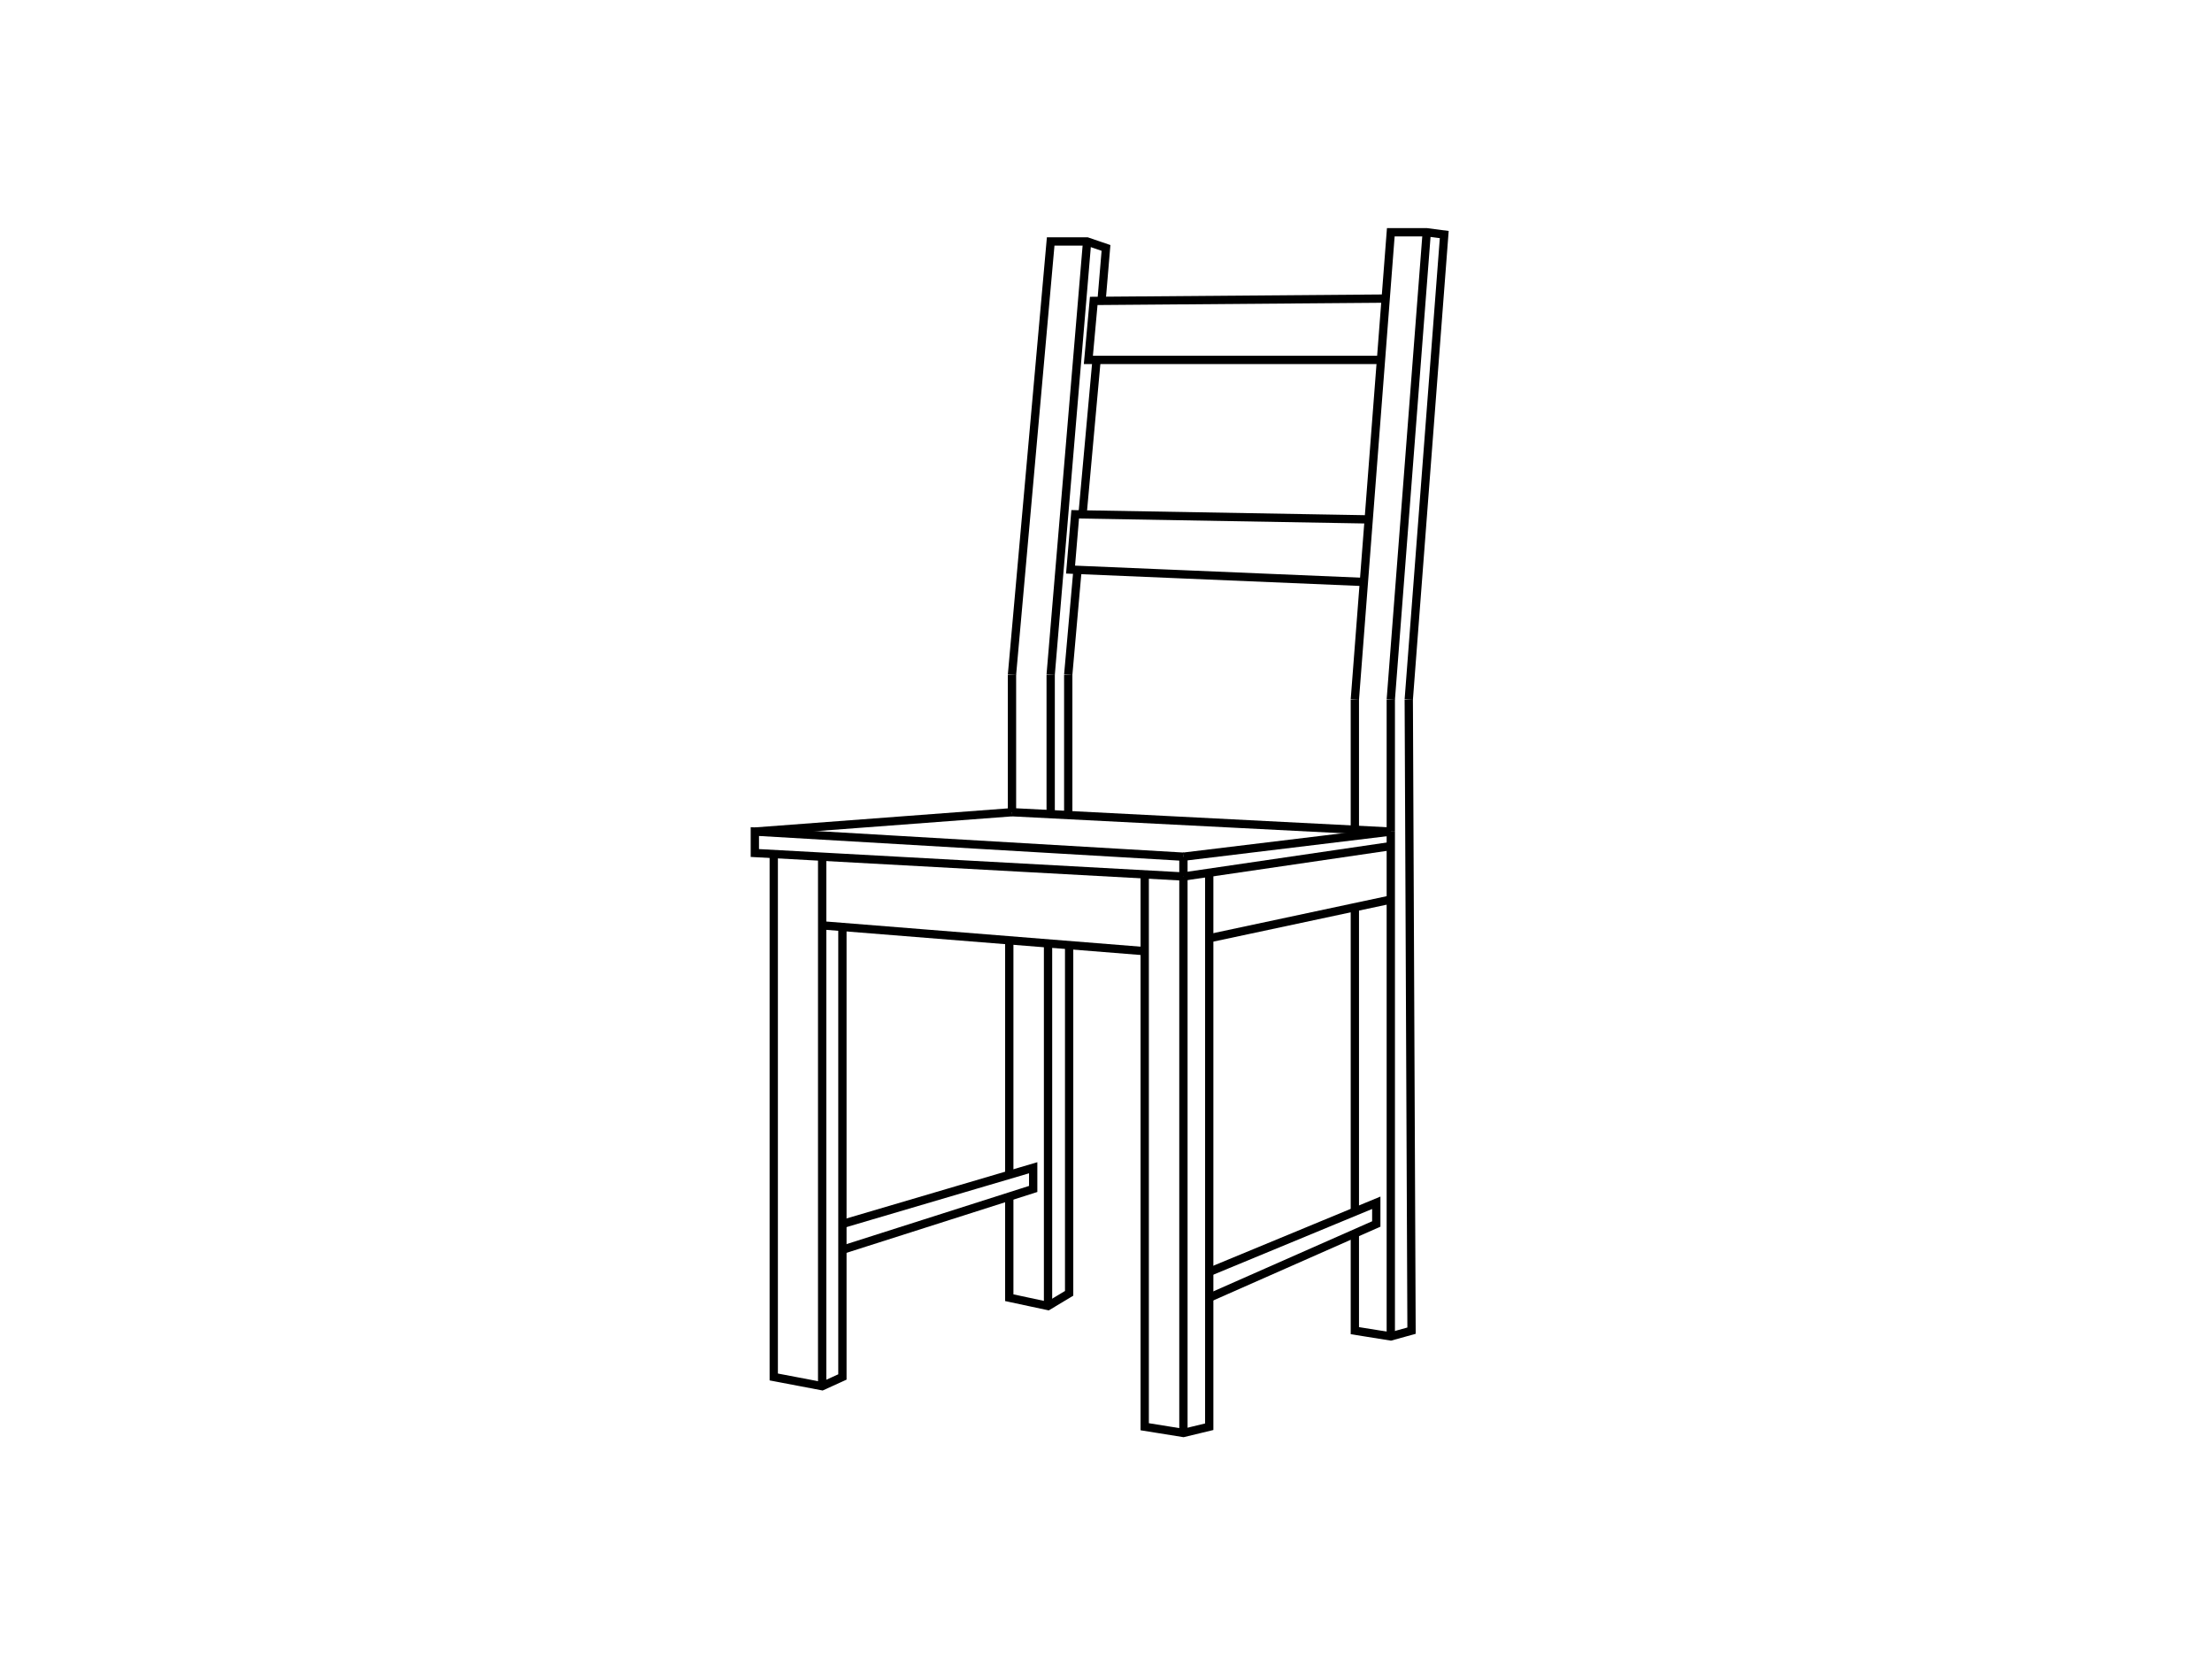
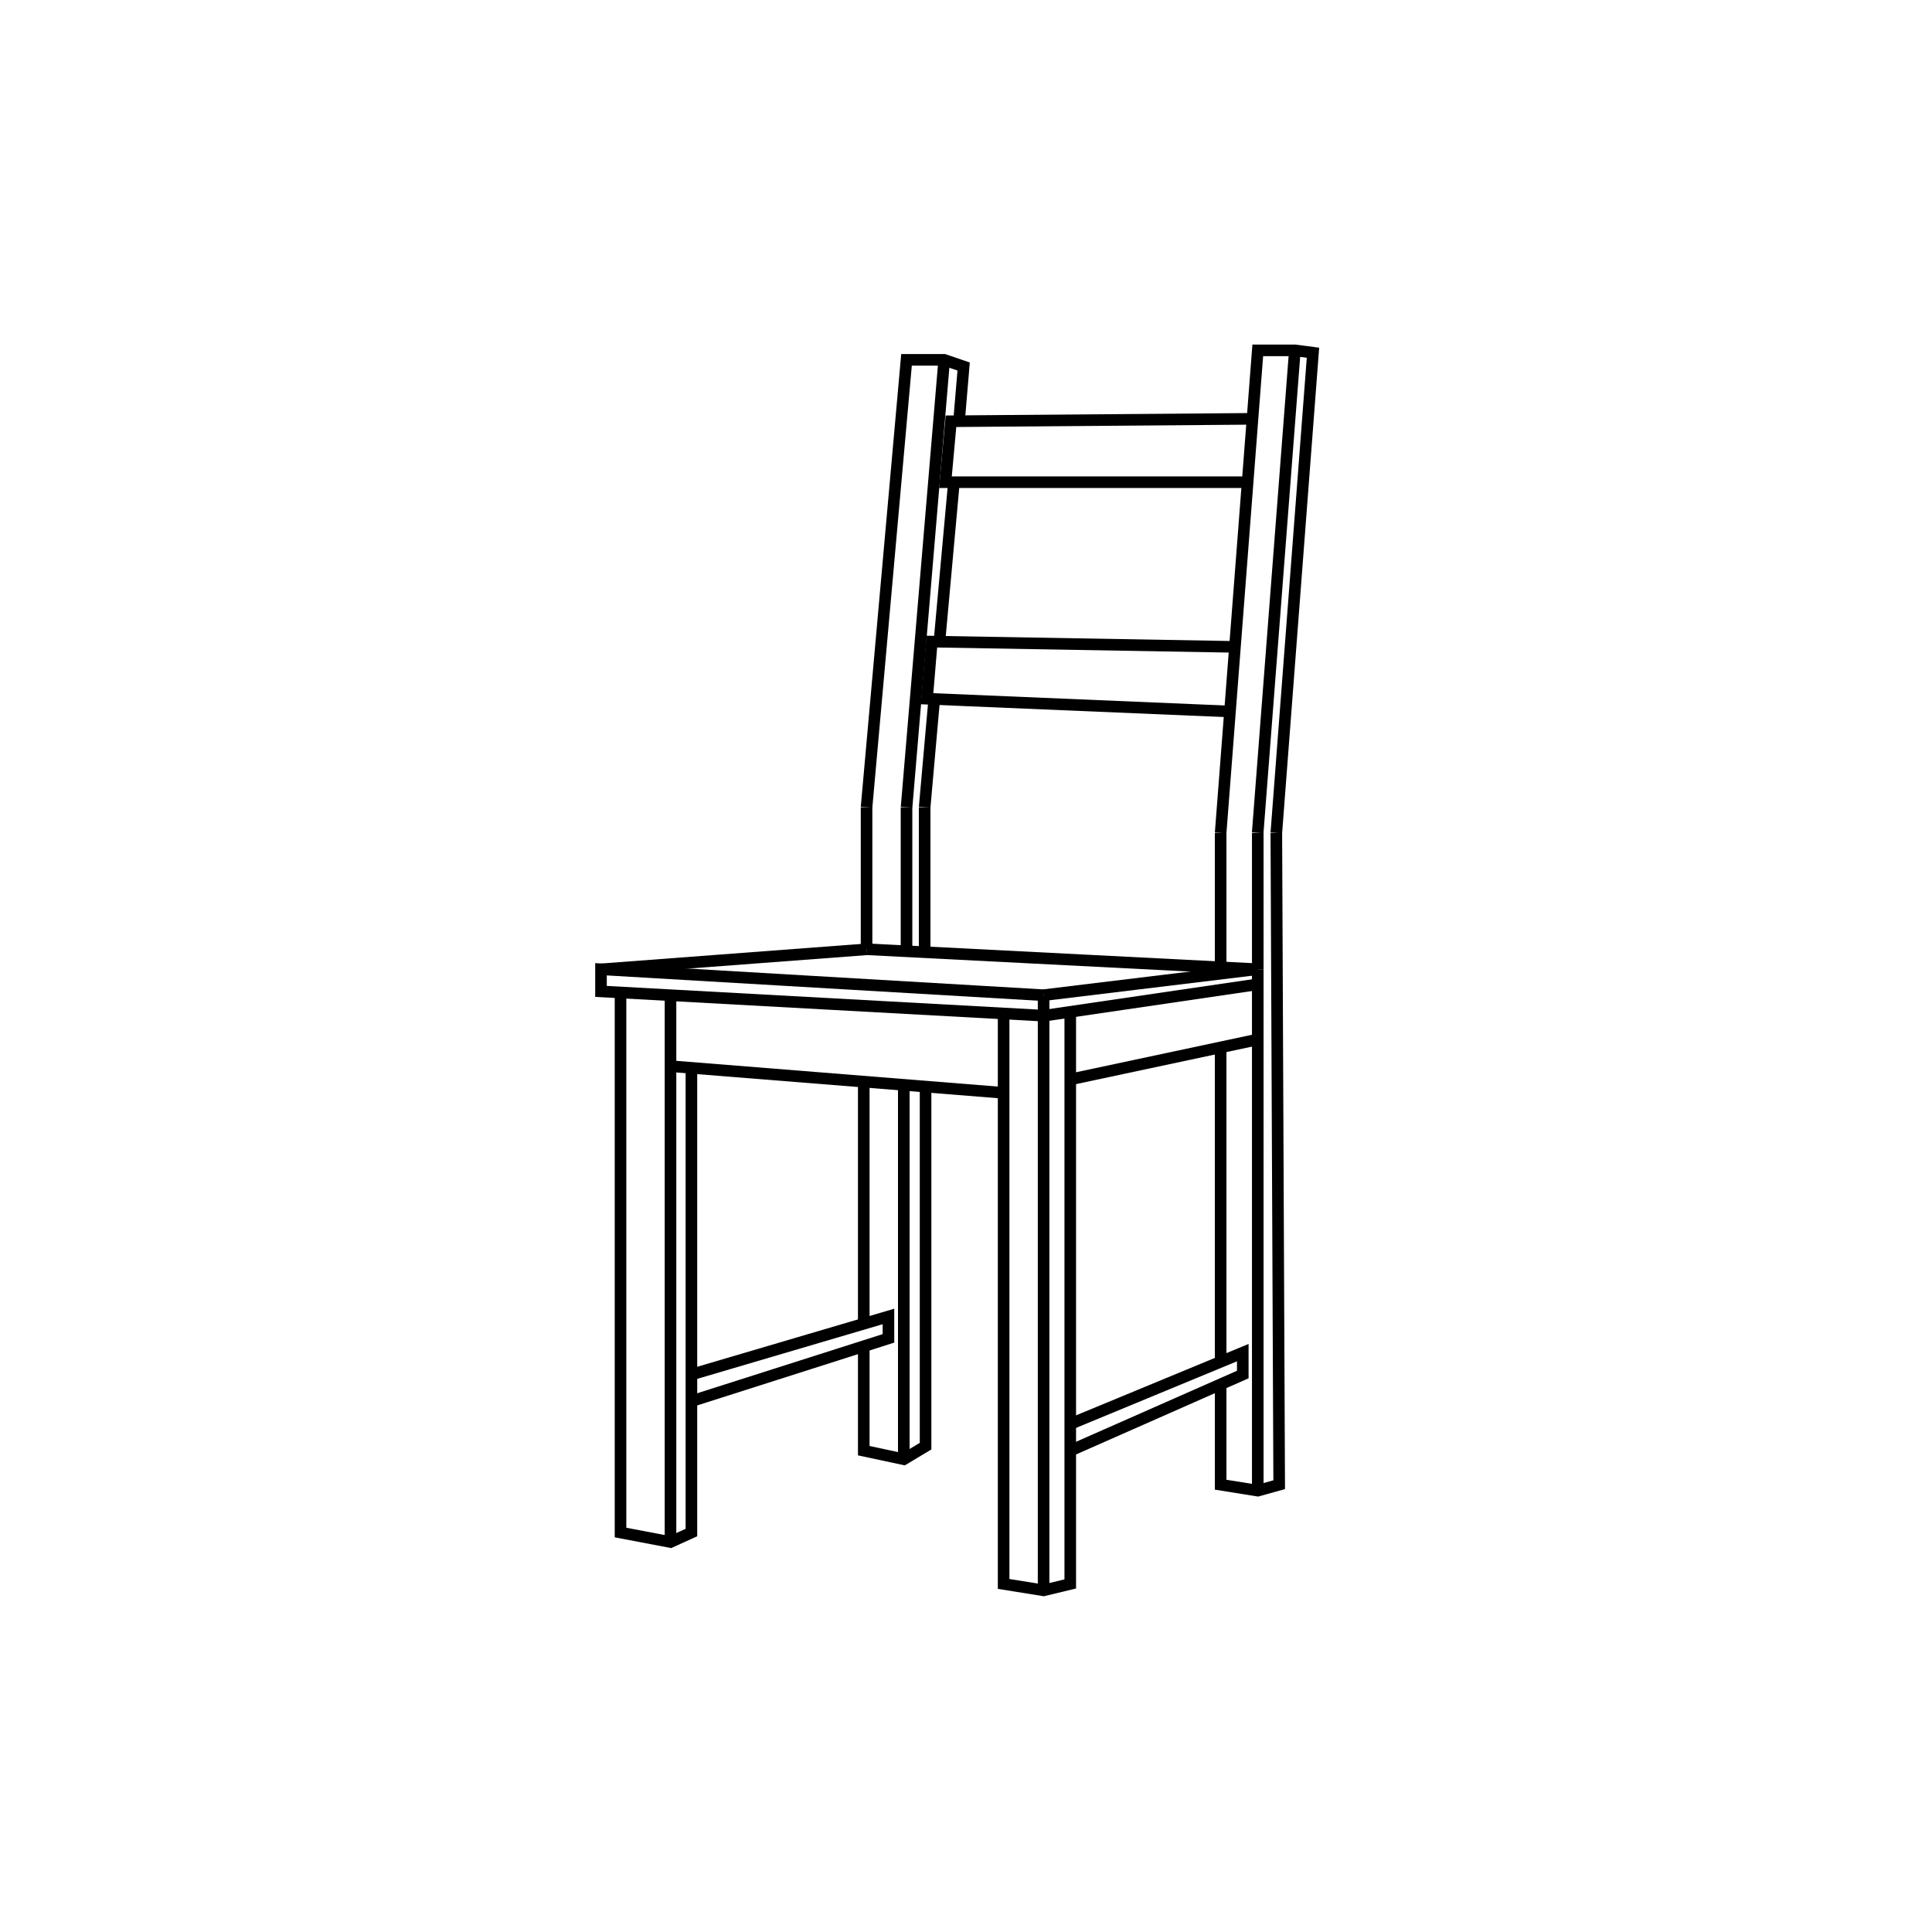
- <svg xmlns="http://www.w3.org/2000/svg" version="1.0" id="Layer_1" x="0px" y="0px" width="800px" height="600px" viewBox="0 0 800 600" enable-background="new 0 0 800 600" xml:space="preserve">
+ <svg xmlns="http://www.w3.org/2000/svg" version="1.1" id="Layer_1" x="0px" y="0px" width="500px" height="500px" viewBox="150 50 500 500" enable-background="new 150 50 500 500" xml:space="preserve">
  <g id="Layer_2">
-     <line fill="none" stroke="#000000" stroke-width="3" stroke-miterlimit="10" x1="516" y1="84" x2="503" y2="253" />
-     <line fill="none" stroke="#000000" stroke-width="3" stroke-miterlimit="10" x1="503" y1="253" x2="503" y2="300.75" />
-     <line fill="none" stroke="#000000" stroke-width="3" stroke-miterlimit="10" x1="273" y1="300.75" x2="366" y2="293.75" />
-     <line fill="none" stroke="#000000" stroke-width="3" stroke-miterlimit="10" x1="428" y1="317" x2="503" y2="306" />
-     <line fill="none" stroke="#000000" stroke-width="3" stroke-miterlimit="10" x1="297.343" y1="309.835" x2="297.343" y2="501.333" />
-     <line fill="none" stroke="#000000" stroke-width="3" stroke-miterlimit="10" x1="297.343" y1="334.667" x2="414" y2="344" />
-     <line fill="none" stroke="#000000" stroke-width="3" stroke-miterlimit="10" x1="428" y1="317" x2="428" y2="518.25" />
-     <line fill="none" stroke="#000000" stroke-width="3" stroke-miterlimit="10" x1="503" y1="300.75" x2="503" y2="483.333" />
-     <line fill="none" stroke="#000000" stroke-width="3" stroke-miterlimit="10" x1="503" y1="325.333" x2="437.334" y2="339.334" />
-     <polyline fill="none" stroke="#000000" stroke-width="3" stroke-miterlimit="10" points="304.667,335.253 304.667,498    297.343,501.333 279.838,498 279.838,308.875  " />
-     <line fill="none" stroke="#000000" stroke-width="3" stroke-miterlimit="10" x1="365.02" y1="340.081" x2="365.02" y2="424.882" />
-     <line fill="none" stroke="#000000" stroke-width="3" stroke-miterlimit="10" x1="379.037" y1="341.203" x2="379.037" y2="472.334" />
-     <polyline fill="none" stroke="#000000" stroke-width="3" stroke-miterlimit="10" points="304.667,442.667 373.667,422.334    373.667,430.001 304.667,452.001  " />
-     <polyline fill="none" stroke="#000000" stroke-width="3" stroke-miterlimit="10" points="365.02,432.758 365.02,469.334    379.037,472.334 386.667,467.75 386.667,341.814  " />
-     <polyline fill="none" stroke="#000000" stroke-width="3" stroke-miterlimit="10" points="437.334,460 497.75,435 497.75,442.667    437.334,469.334  " />
-     <line fill="none" stroke="#000000" stroke-width="3" stroke-miterlimit="10" x1="490" y1="438.207" x2="490" y2="328.104" />
-     <polyline fill="none" stroke="#000000" stroke-width="3" stroke-miterlimit="10" points="437.334,314.718 437.334,516 428,518.25    414,516 414,316.232  " />
-     <polyline fill="none" stroke="#000000" stroke-width="3" stroke-miterlimit="10" points="509.5,253 510.5,481.25 503,483.333    490,481.25 490,446.088  " />
-     <line fill="none" stroke="#000000" stroke-width="3" stroke-miterlimit="10" x1="503" y1="300.75" x2="366" y2="293.75" />
-     <line fill="none" stroke="#000000" stroke-width="3" stroke-miterlimit="10" x1="490" y1="253" x2="490" y2="300" />
-     <line fill="none" stroke="#000000" stroke-width="3" stroke-miterlimit="10" x1="366" y1="293.75" x2="366" y2="243.998" />
-     <line fill="none" stroke="#000000" stroke-width="3" stroke-miterlimit="10" x1="379.993" y1="294.464" x2="379.993" y2="243.998" />
-     <line fill="none" stroke="#000000" stroke-width="3" stroke-miterlimit="10" x1="386.344" y1="294.789" x2="386.344" y2="243.998" />
-     <polyline fill="none" stroke="#000000" stroke-width="3" stroke-miterlimit="10" points="499.448,130.17 393.625,130.17    395.563,108.833 501.154,107.988  " />
-     <line fill="none" stroke="#000000" stroke-width="3" stroke-miterlimit="10" x1="386.344" y1="243.998" x2="389.695" y2="206.126" />
-     <line fill="none" stroke="#000000" stroke-width="3" stroke-miterlimit="10" x1="379.993" y1="243.998" x2="393.172" y2="87.333" />
-     <line fill="none" stroke="#000000" stroke-width="3" stroke-miterlimit="10" x1="396.586" y1="130.17" x2="391.513" y2="186.09" />
-     <polyline fill="none" stroke="#000000" stroke-width="3" stroke-miterlimit="10" points="495.012,187.847 388.857,186 387.182,206    493.271,210.473  " />
-     <polyline fill="none" stroke="#000000" stroke-width="3" stroke-miterlimit="10" points="398.4,108.643 400,89.667 393.172,87.333    379.993,87.333 366,243.998  " />
-     <polyline fill="none" stroke="#000000" stroke-width="3" stroke-miterlimit="10" points="509.5,253 522.334,84.833 516,84 503,84    490,253  " />
-     <path fill="none" stroke="#000000" stroke-width="3" stroke-miterlimit="10" d="M273,309.719" />
-     <line fill="none" stroke="#000000" stroke-width="3" stroke-miterlimit="10" x1="428" y1="309.835" x2="428" y2="317" />
-     <line fill="none" stroke="#000000" stroke-width="3" stroke-miterlimit="10" x1="428" y1="309.835" x2="503" y2="300.75" />
-     <polyline fill="none" stroke="#000000" stroke-width="3" stroke-miterlimit="10" points="428,317 273,308.5 273,300.75    428,309.835  " />
+     <rect x="478.813" y="140.483" transform="matrix(0.997 0.0768 -0.0768 0.997 17.0287 -36.3095)" width="2.999" height="125.262" />
+     <rect x="474.01" y="265.56" width="3" height="35.288" />
+     <rect x="338.401" y="263.8" transform="matrix(0.0752 0.9972 -0.9972 0.0752 611.7605 -63.1034)" width="3" height="68.922" />
+     <rect x="446.296" y="280.782" transform="matrix(0.1452 0.9894 -0.9894 0.1452 688.3173 -179.0849)" width="3.001" height="56.02" />
+     <rect x="322.026" y="307.562" width="3" height="141.52" />
+     <rect x="323.389" y="327.862" transform="matrix(0.9968 0.0798 -0.0798 0.9968 27.4349 -28.1904)" width="86.487" height="3" />
+     <rect x="418.583" y="312.856" width="3" height="148.727" />
+     <rect x="474.01" y="300.848" width="3" height="134.932" />
+     <rect x="449.746" y="299.379" transform="matrix(0.2084 0.978 -0.978 0.2084 674.2907 -184.7041)" width="2.999" height="49.619" />
+     <polygon points="323.714,450.644 309.09,447.859 309.09,306.853 312.09,306.853 312.09,445.377 323.339,447.519 327.439,445.652    327.439,326.346 330.439,326.346 330.439,447.584  " />
+     <rect x="372.041" y="329.914" width="3" height="62.669" />
+     <rect x="382.399" y="330.743" width="3" height="96.907" />
+     <polygon points="329.395,414.053 328.483,411.195 378.431,395.271 378.431,392.706 329.363,407.165 328.515,404.288    381.431,388.694 381.431,397.462  " />
+     <polygon points="384.165,429.241 372.041,426.646 372.041,398.403 375.041,398.403 375.041,424.221 383.634,426.06    388.038,423.414 388.038,331.195 391.038,331.195 391.038,425.111  " />
+     <polygon points="427.587,426.806 426.376,424.062 470.13,404.749 470.13,402.305 427.555,419.921 426.408,417.149 473.13,397.816    473.13,406.704  " />
+     <rect x="464.402" y="321.063" width="3" height="81.368" />
+     <polygon points="420.142,463.111 408.237,461.198 408.237,312.29 411.237,312.29 411.237,458.642 420.024,460.055 425.481,458.738    425.481,311.17 428.481,311.17 428.481,461.102  " />
+     <polygon points="475.596,437.313 464.402,435.518 464.402,408.254 467.402,408.254 467.402,432.961 475.424,434.246    479.547,433.101 478.813,265.566 481.813,265.554 482.557,435.378  " />
+     <rect x="374.199" y="296.761" transform="matrix(0.9987 0.051 -0.051 0.9987 15.7724 -21.2916)" width="101.378" height="3" />
+     <rect x="464.402" y="265.56" width="3" height="34.733" />
+     <rect x="372.765" y="258.908" width="3" height="36.767" />
+     <rect x="383.106" y="258.908" width="3" height="37.294" />
+     <rect x="387.799" y="258.908" width="3" height="37.535" />
+     <polygon points="472.885,176.287 393.037,176.287 394.741,157.53 474.134,156.894 474.157,159.894 397.483,160.508    396.322,173.287 472.885,173.287  " />
+     <rect x="389.037" y="230.865" transform="matrix(0.9961 0.0882 -0.0882 0.9961 23.1281 -33.4971)" width="3" height="28.098" />
+     <rect x="387.976" y="142.926" transform="matrix(0.9965 0.0838 -0.0838 0.9965 18.2216 -31.9409)" width="3" height="116.186" />
+     <rect x="393.494" y="174.702" transform="matrix(0.9959 0.0905 -0.0905 0.9959 19.3106 -34.9473)" width="3" height="41.495" />
+     <polygon points="468.257,235.631 388.293,232.259 389.779,214.522 469.632,215.911 469.579,218.911 392.534,217.571    391.543,229.394 468.384,232.634  " />
+     <polygon points="375.759,259.041 372.771,258.774 383.234,141.63 394.595,141.63 400.984,143.814 399.704,159.004 396.714,158.752    397.798,145.896 394.096,144.63 385.978,144.63  " />
+     <polygon points="467.397,265.675 464.407,265.445 474.121,139.167 485.312,139.18 491.401,139.981 491.294,141.397    481.809,265.674 478.816,265.446 488.194,142.584 485.019,142.167 476.898,142.167  " />
+     <path fill="none" stroke="#000000" stroke-width="3" stroke-miterlimit="10" d="M305.537,307.476" />
+     <rect x="418.583" y="307.562" width="3" height="5.295" />
+     <rect x="446.296" y="276.289" transform="matrix(0.1204 0.9927 -0.9927 0.1204 695.8595 -176.9676)" width="3" height="55.832" />
+     <polygon points="420.001,314.354 304.037,307.995 304.037,299.257 420.171,306.064 419.995,309.059 307.037,302.438    307.037,305.155 420.165,311.358  " />
  </g>
</svg>
